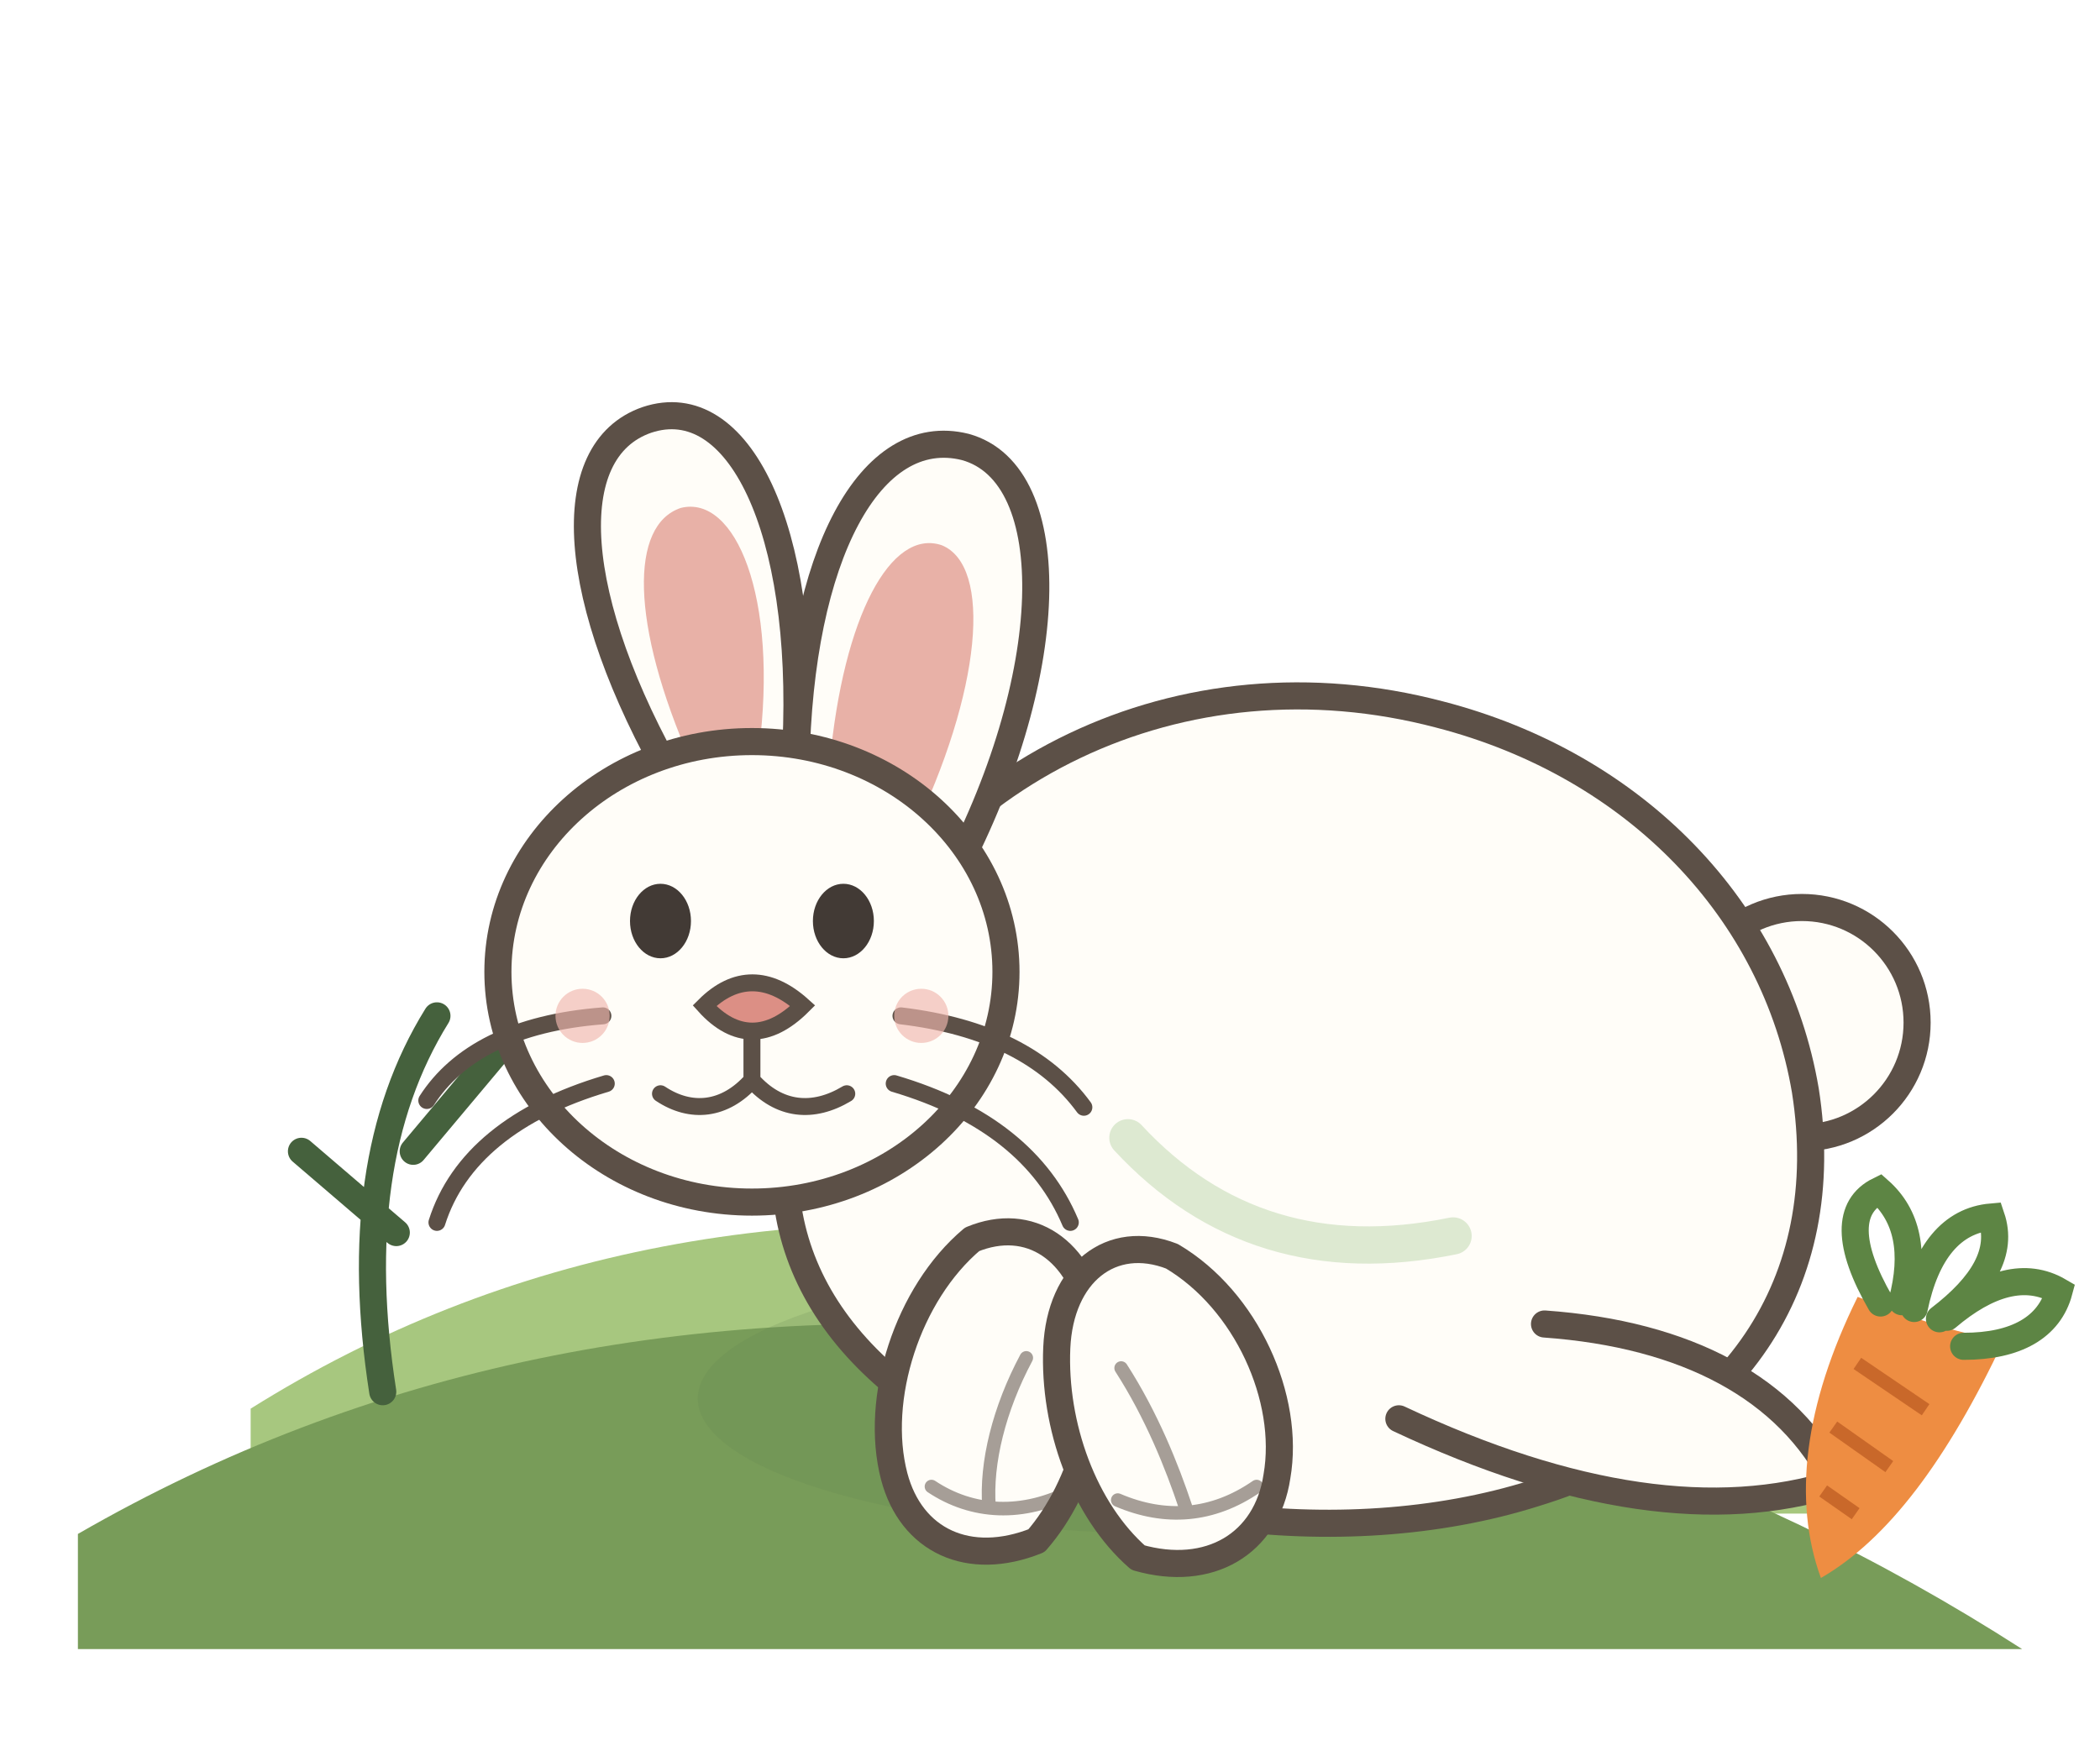
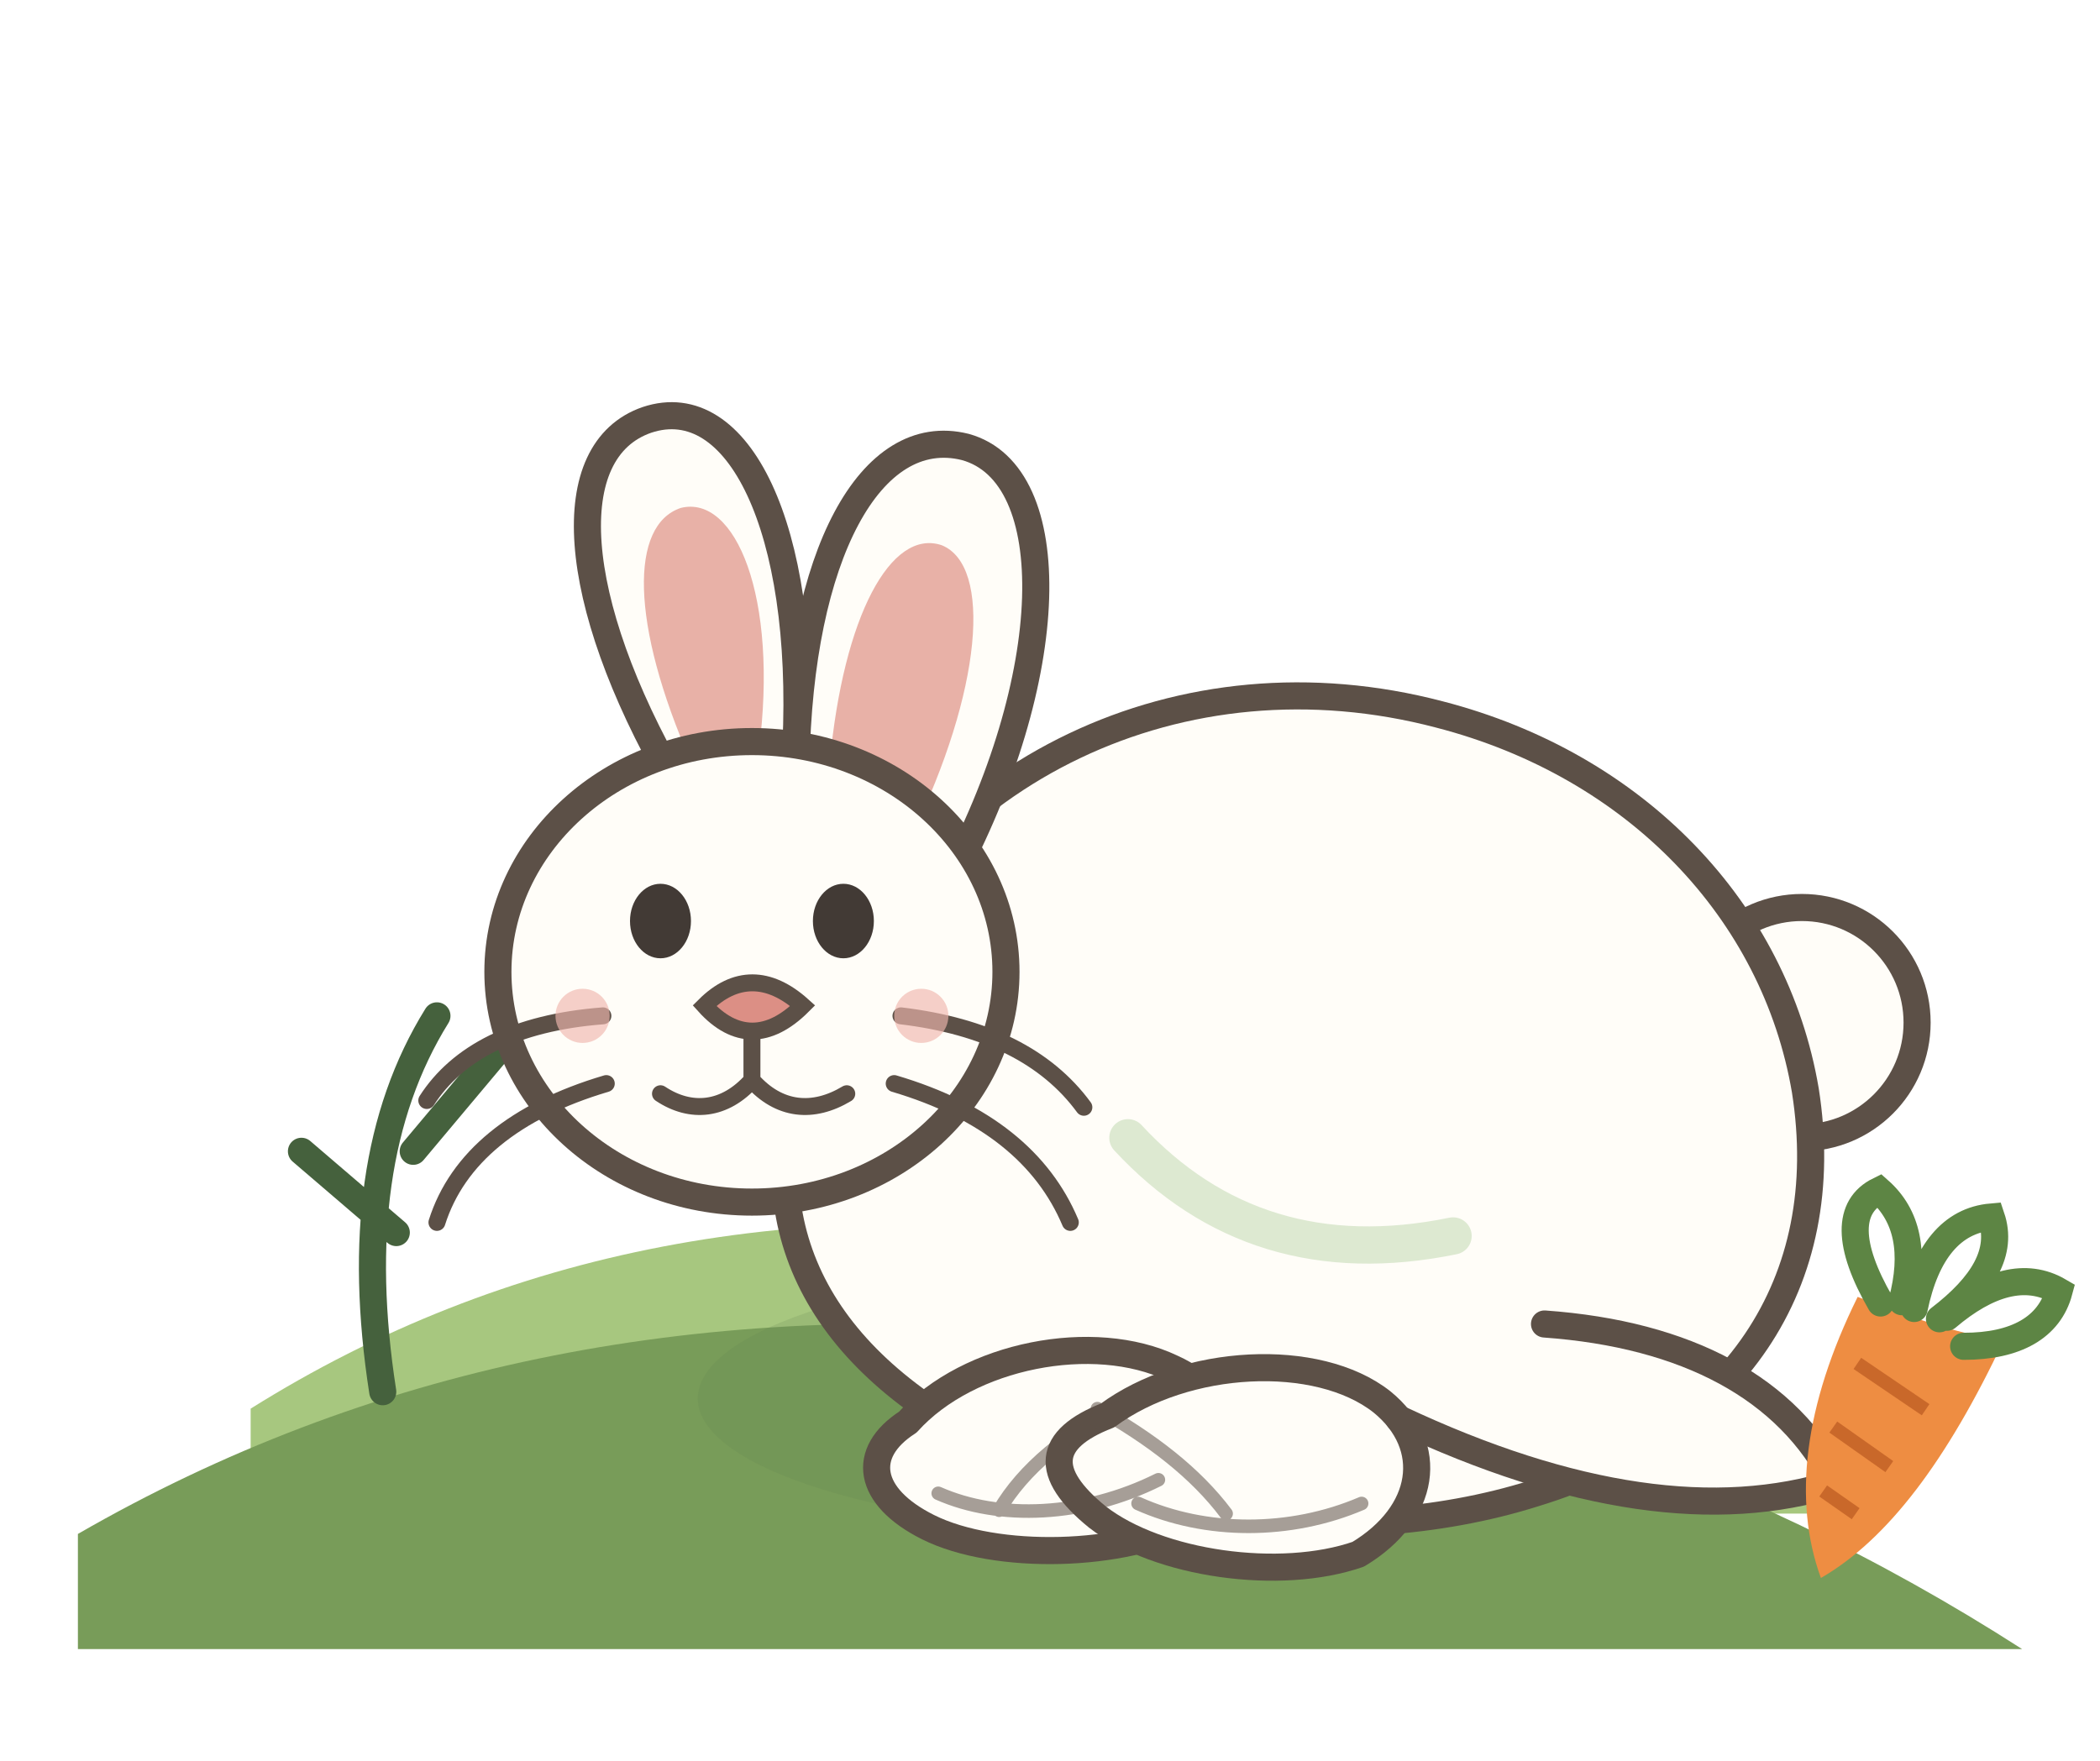
<svg xmlns="http://www.w3.org/2000/svg" viewBox="0 0 620 520">
  <g fill="none" fill-rule="evenodd">
    <path fill="#A7C77F" d="M74 416c75-47 162-64 263-50 71 10 139 37 204 81H74z" />
    <path fill="#789C59" d="M23 453c85-49 181-69 289-60 106 8 201 40 285 94H23z" />
    <g stroke="#45613D" stroke-linecap="round" stroke-width="8">
      <path d="M113 411c-7-45-2-82 16-111M117 364l-28-24M122 340l26-31M502 432c7-39 3-72-12-98M497 383l24-22" />
    </g>
    <g transform="translate(124 82)">
      <ellipse cx="224" cy="331" rx="142" ry="40" fill="#617F4C" opacity=".18" />
      <circle cx="408" cy="220" r="34" fill="#FFFDF8" stroke="#5C5047" stroke-width="8" />
      <path d="M120 215c30-70 105-106 181-86 58 15 99 58 108 111 9 57-21 101-80 119-57 18-132 8-179-25-44-30-53-72-30-119z" fill="#FFFDF8" stroke="#5C5047" stroke-width="8" />
      <path d="M75 149c-31-54-34-98-8-107 27-9 47 32 44 96" fill="#FFFDF8" stroke="#5C5047" stroke-width="8" />
      <path d="M111 144c1-62 22-101 50-94 29 8 28 68-5 129" fill="#FFFDF8" stroke="#5C5047" stroke-width="8" />
      <path d="M80 143c-18-41-18-70-3-75 16-4 29 26 23 72M121 143c4-43 18-69 33-64 15 6 12 43-9 86" fill="#E8B1A7" />
      <ellipse cx="98" cy="205" rx="75" ry="68" fill="#FFFDF8" stroke="#5C5047" stroke-width="8" />
      <path d="M54 218c-26 2-43 11-52 25M55 238c-27 8-44 22-50 41M142 218c25 3 43 12 54 27M140 238c27 8 44 22 52 41" stroke="#5C5047" stroke-linecap="round" stroke-width="5" />
      <ellipse cx="71" cy="190" rx="9" ry="11" fill="#423A35" />
      <ellipse cx="125" cy="190" rx="9" ry="11" fill="#423A35" />
      <path d="M84 215c9 10 19 10 29 0-10-9-20-9-29 0z" fill="#DC8F85" stroke="#5C5047" stroke-width="5" />
      <path d="M98 223v14m0 0c-8 9-18 10-27 4m27-4c8 9 18 10 28 4" stroke="#5C5047" stroke-linecap="round" stroke-width="5" />
      <circle cx="48" cy="218" r="8" fill="#F0B7AD" opacity=".65" />
      <circle cx="148" cy="218" r="8" fill="#F0B7AD" opacity=".65" />
-       <path d="M163 284c-19 16-29 47-23 70 5 19 22 27 42 19 14-16 21-43 17-65-4-21-19-31-36-24z" fill="#FFFDF8" stroke="#5C5047" stroke-linecap="round" stroke-linejoin="round" stroke-width="8" />
-       <path d="M222 289c22 13 35 42 31 65-3 20-20 30-41 24-16-14-25-39-24-62 1-22 16-34 34-27z" fill="#FFFDF8" stroke="#5C5047" stroke-linecap="round" stroke-linejoin="round" stroke-width="8" />
-       <path d="M151 357c12 8 27 9 42 1M168 363c-1-13 3-29 11-44M206 361c14 6 28 5 41-4M226 363c-4-12-10-27-19-41" stroke="#5C5047" stroke-linecap="round" stroke-width="4" opacity=".55" />
+       <path d="M144 338c18-20 55-27 78-16 20 9 22 29 6 45-20 11-58 12-78 2-18-9-20-22-6-31z" fill="#FFFDF8" stroke="#5C5047" stroke-linecap="round" stroke-linejoin="round" stroke-width="8" />
+       <path d="M203 336c23-17 62-19 81-4 16 13 13 33-7 45-23 8-59 3-77-11-16-13-15-23 3-30z" fill="#FFFDF8" stroke="#5C5047" stroke-linecap="round" stroke-linejoin="round" stroke-width="8" />
+       <path d="M153 359c18 8 43 7 65-4M171 364c7-12 20-23 37-31M212 362c20 9 45 9 66 0M238 365c-9-12-22-22-38-31" stroke="#5C5047" stroke-linecap="round" stroke-width="4" opacity=".55" />
      <path d="M332 309c42 3 72 19 86 47-35 11-78 5-129-19" fill="#FFFDF8" stroke="#5C5047" stroke-linecap="round" stroke-linejoin="round" stroke-width="8" />
      <path d="M209 254c25 27 57 37 96 29" stroke="#DDE9D1" stroke-linecap="round" stroke-width="11" />
    </g>
    <g transform="rotate(15 -1045 2215)">
      <path fill="#EE8D42" d="M20 33c19 2 34 3 45 1-7 39-18 66-34 82-14-20-18-48-11-83z" />
      <path d="M27 33C13 19 10 8 18 1c10 5 15 15 15 30M37 32c-1-17 4-28 15-32 6 9 3 20-7 33M47 32c9-13 19-19 30-16 0 11-8 19-23 23" stroke="#5D8544" stroke-linecap="round" stroke-width="8" />
      <path d="M25 52l23 8M23 72l19 7M25 91l11 4" stroke="#C9682A" stroke-width="4" />
    </g>
  </g>
</svg>
